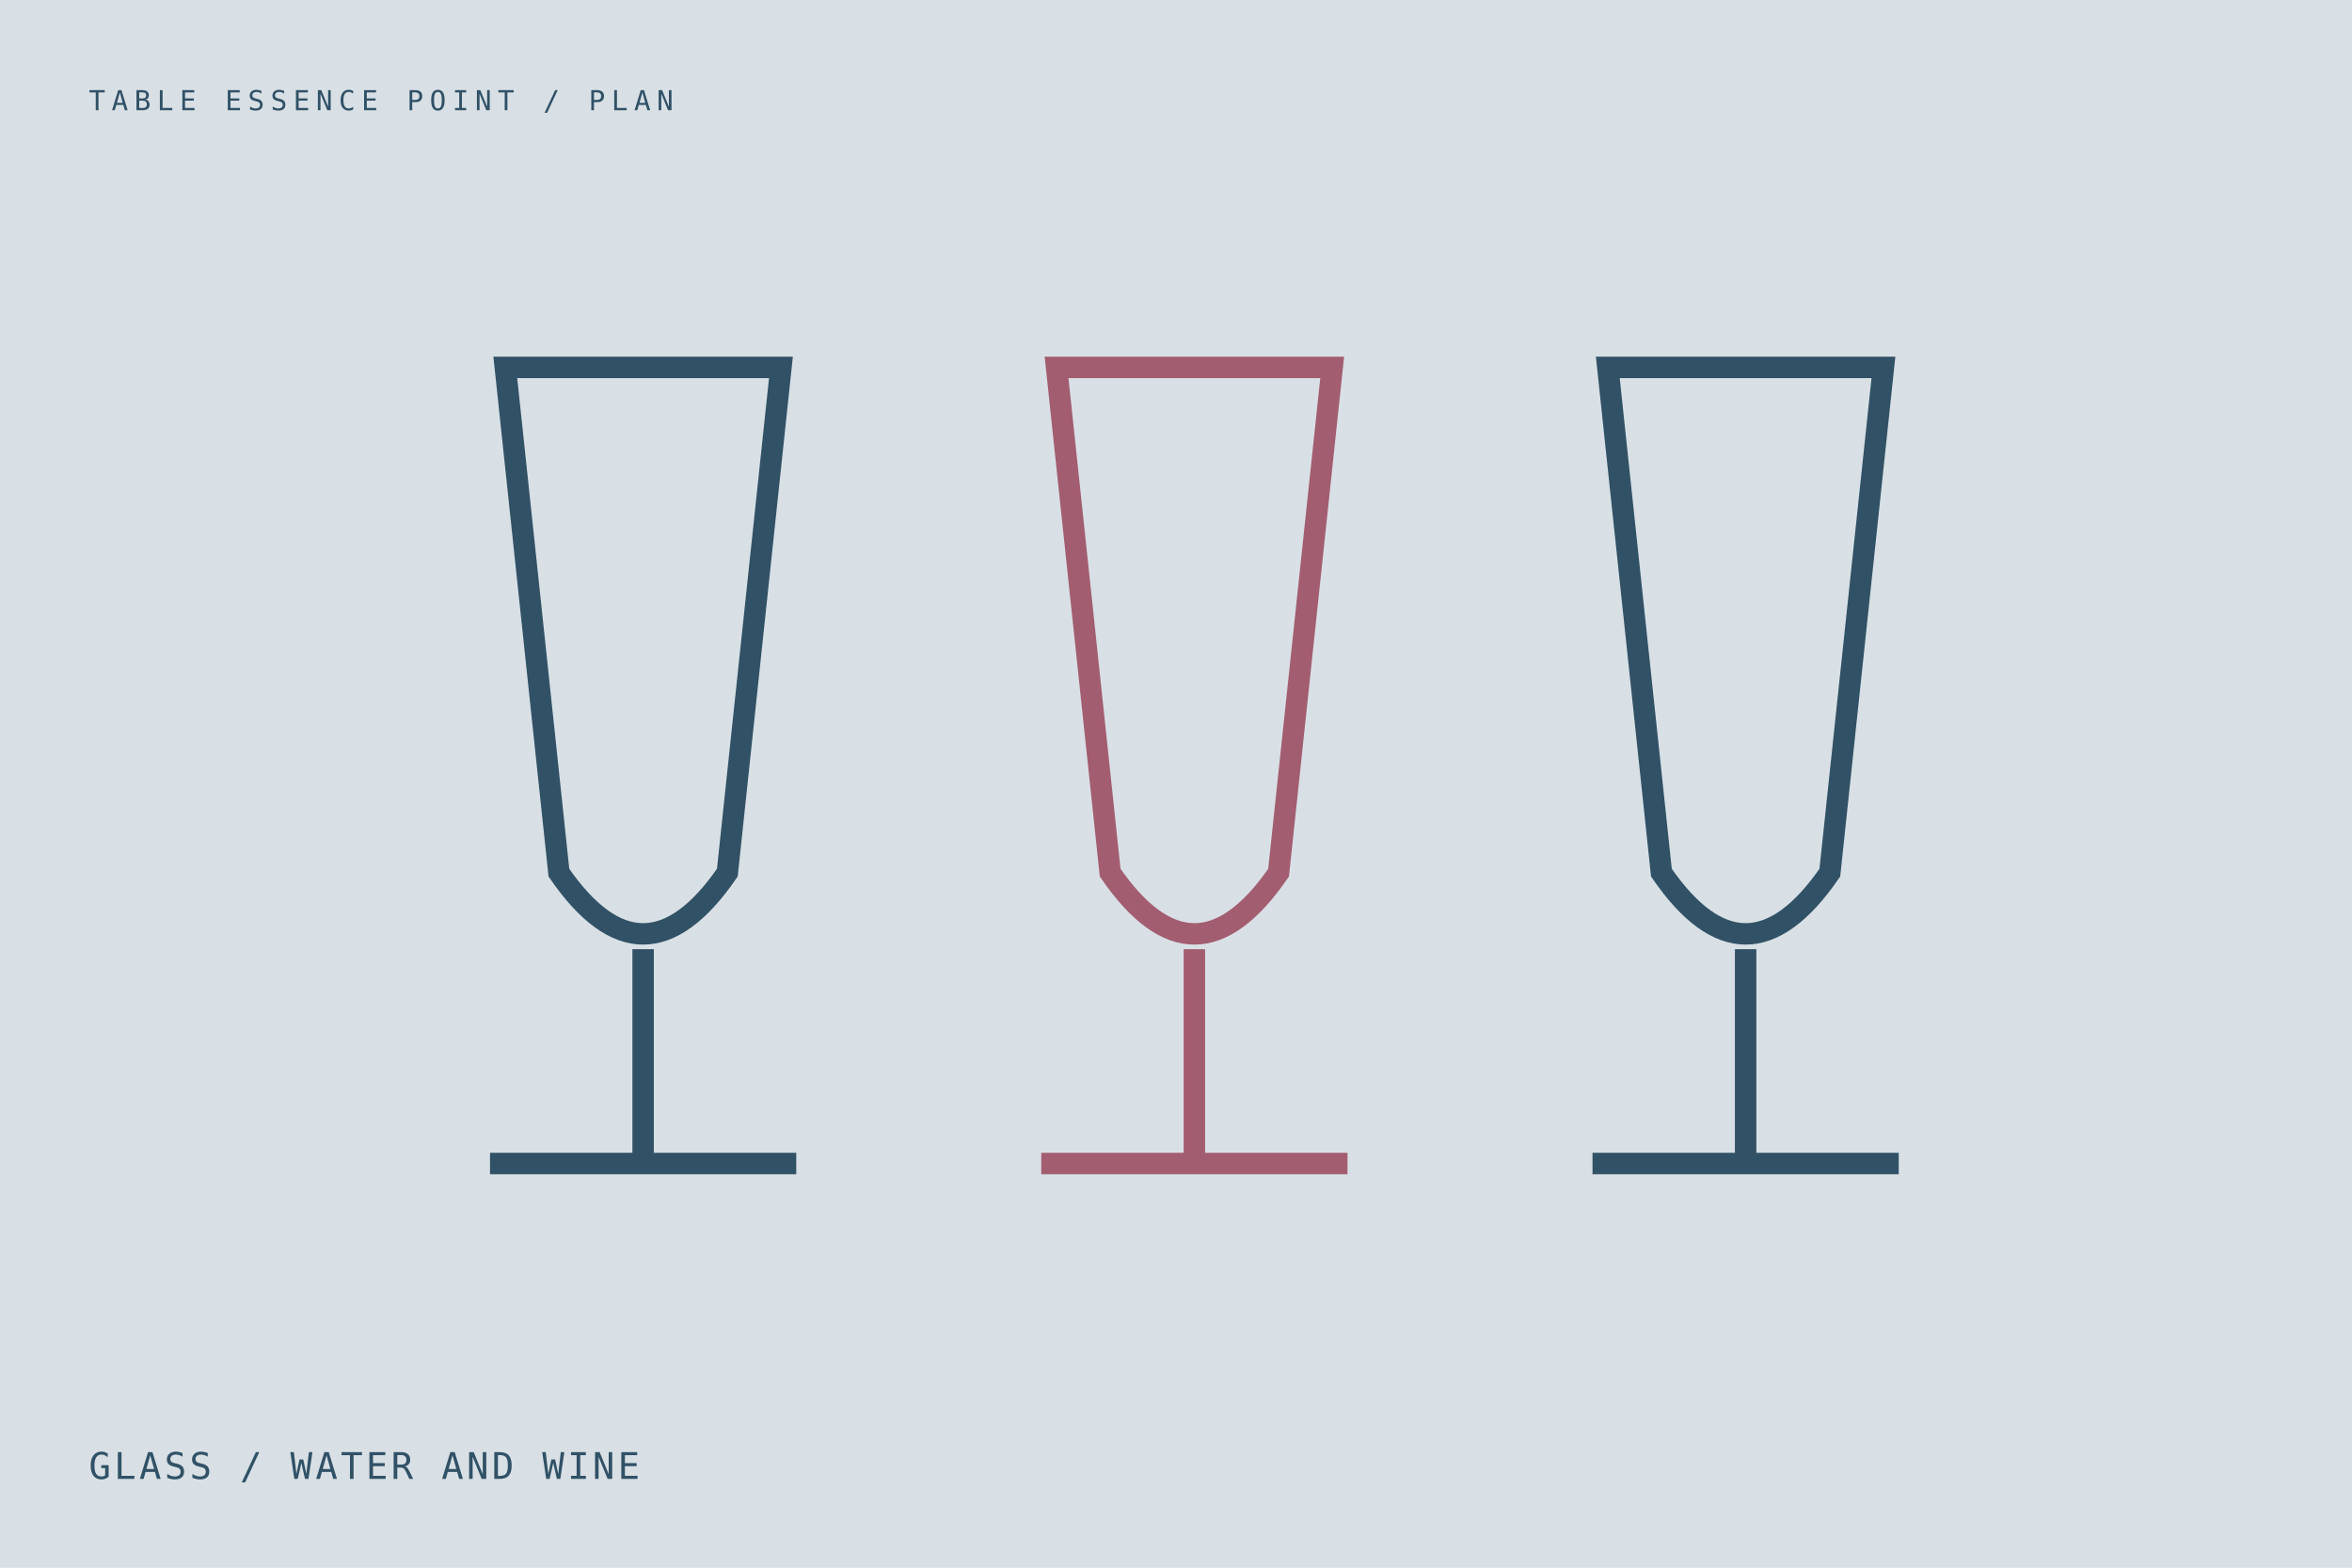
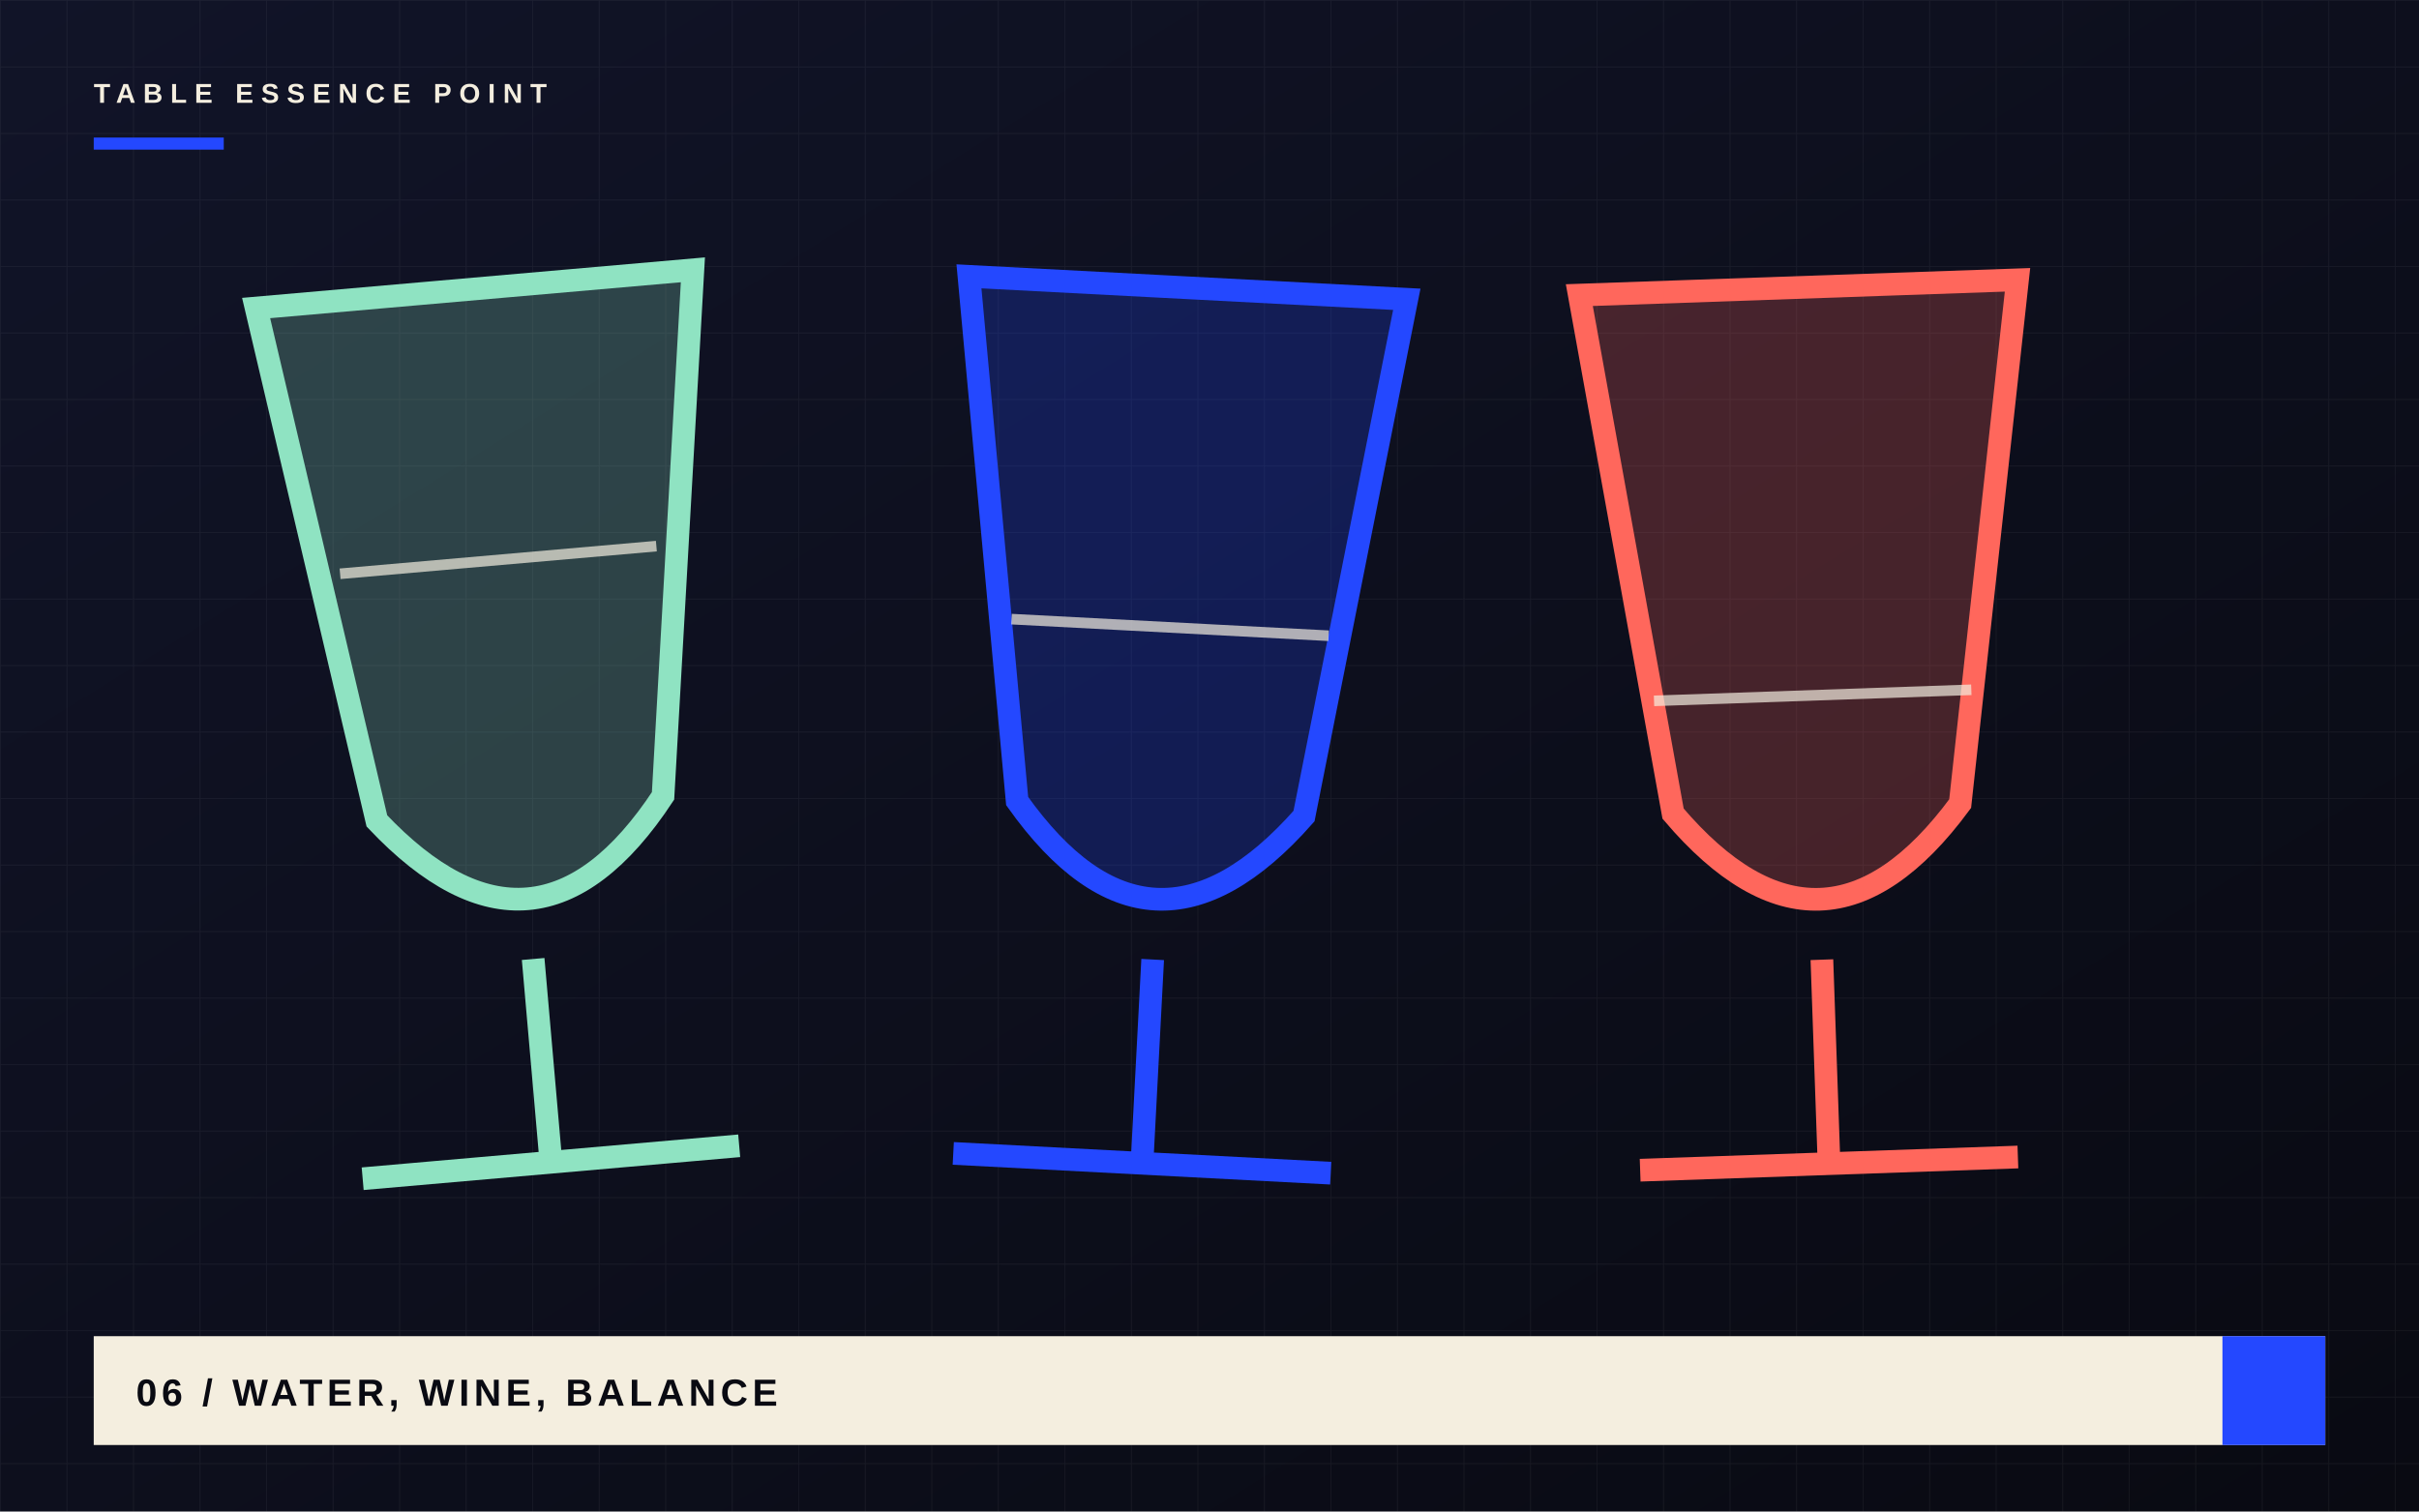
- <svg xmlns="http://www.w3.org/2000/svg" width="1536" height="1024" viewBox="0 0 1536 1024">
-   <rect width="1536" height="1024" fill="#D8E0E5" />
-   <text x="58" y="72" fill="#315166" font-family="monospace" font-size="18" letter-spacing="4">TABLE ESSENCE POINT / PLAN</text>
-   <text x="58" y="966" fill="#315166" font-family="monospace" font-size="24" letter-spacing="2">GLASS / WATER AND WINE</text>
-   <path d="M330 240 H510 L475 570 Q420 650 365 570Z" fill="none" stroke="#315166" stroke-width="14" />
-   <path d="M420 620 V760 M320 760 H520" stroke="#315166" stroke-width="14" />
-   <path d="M690 240 H870 L835 570 Q780 650 725 570Z" fill="none" stroke="#A35D70" stroke-width="14" />
-   <path d="M780 620 V760 M680 760 H880" stroke="#A35D70" stroke-width="14" />
-   <path d="M1050 240 H1230 L1195 570 Q1140 650 1085 570Z" fill="none" stroke="#315166" stroke-width="14" />
-   <path d="M1140 620 V760 M1040 760 H1240" stroke="#315166" stroke-width="14" />
+ <svg xmlns="http://www.w3.org/2000/svg" width="1600" height="1000" viewBox="0 0 1600 1000" role="img" aria-labelledby="t d">
+   <defs>
+     <linearGradient id="g" x1="0" y1="0" x2="1" y2="1">
+       <stop stop-color="#111428" />
+       <stop offset="1" stop-color="#090A12" />
+     </linearGradient>
+     <pattern id="grid" width="44" height="44" patternUnits="userSpaceOnUse">
+       <path d="M44 0H0V44" fill="none" stroke="#ffffff" stroke-opacity=".055" />
+     </pattern>
+     <filter id="shadow" x="-20%" y="-20%" width="150%" height="150%">
+       <feDropShadow dx="16" dy="18" stdDeviation="7" flood-color="#000" flood-opacity=".32" />
+     </filter>
+   </defs>
+   <rect width="1600" height="1000" fill="url(#g)" />
+   <rect width="1600" height="1000" fill="url(#grid)" />
+   <text x="62" y="68" fill="#F4EEDF" font-family="Arial,sans-serif" font-size="18" font-weight="700" letter-spacing="5">TABLE ESSENCE POINT</text>
+   <rect x="62" y="91" width="86" height="8" fill="#2448FF" />
+   <g transform="rotate(-5 340 490)">
+     <path d="M195 190H485L435 535Q340 655 245 535Z" fill="#8FE3C2" fill-opacity=".24" stroke="#8FE3C2" stroke-width="15" />
+     <path d="M340 635V770M215 770H465" stroke="#8FE3C2" stroke-width="15" />
+     <path d="M235 370H445" stroke="#F4EEDF" stroke-width="7" opacity=".7" />
+   </g>
+   <g transform="rotate(3 770 490)">
+     <path d="M625 190H915L865 535Q770 655 675 535Z" fill="#2448FF" fill-opacity=".24" stroke="#2448FF" stroke-width="15" />
+     <path d="M770 635V770M645 770H895" stroke="#2448FF" stroke-width="15" />
+     <path d="M665 415H875" stroke="#F4EEDF" stroke-width="7" opacity=".7" />
+   </g>
+   <g transform="rotate(-2 1200 490)">
+     <path d="M1055 190H1345L1295 535Q1200 655 1105 535Z" fill="#FF675C" fill-opacity=".24" stroke="#FF675C" stroke-width="15" />
+     <path d="M1200 635V770M1075 770H1325" stroke="#FF675C" stroke-width="15" />
+     <path d="M1095 460H1305" stroke="#F4EEDF" stroke-width="7" opacity=".7" />
+   </g>
+   <rect x="62" y="884" width="1476" height="72" fill="#F4EEDF" />
+   <text x="90" y="930" fill="#090A12" font-family="Arial,sans-serif" font-size="25" font-weight="800" letter-spacing="3">06 / WATER, WINE, BALANCE</text>
+   <rect x="1470" y="884" width="68" height="72" fill="#2448FF" />
</svg>
